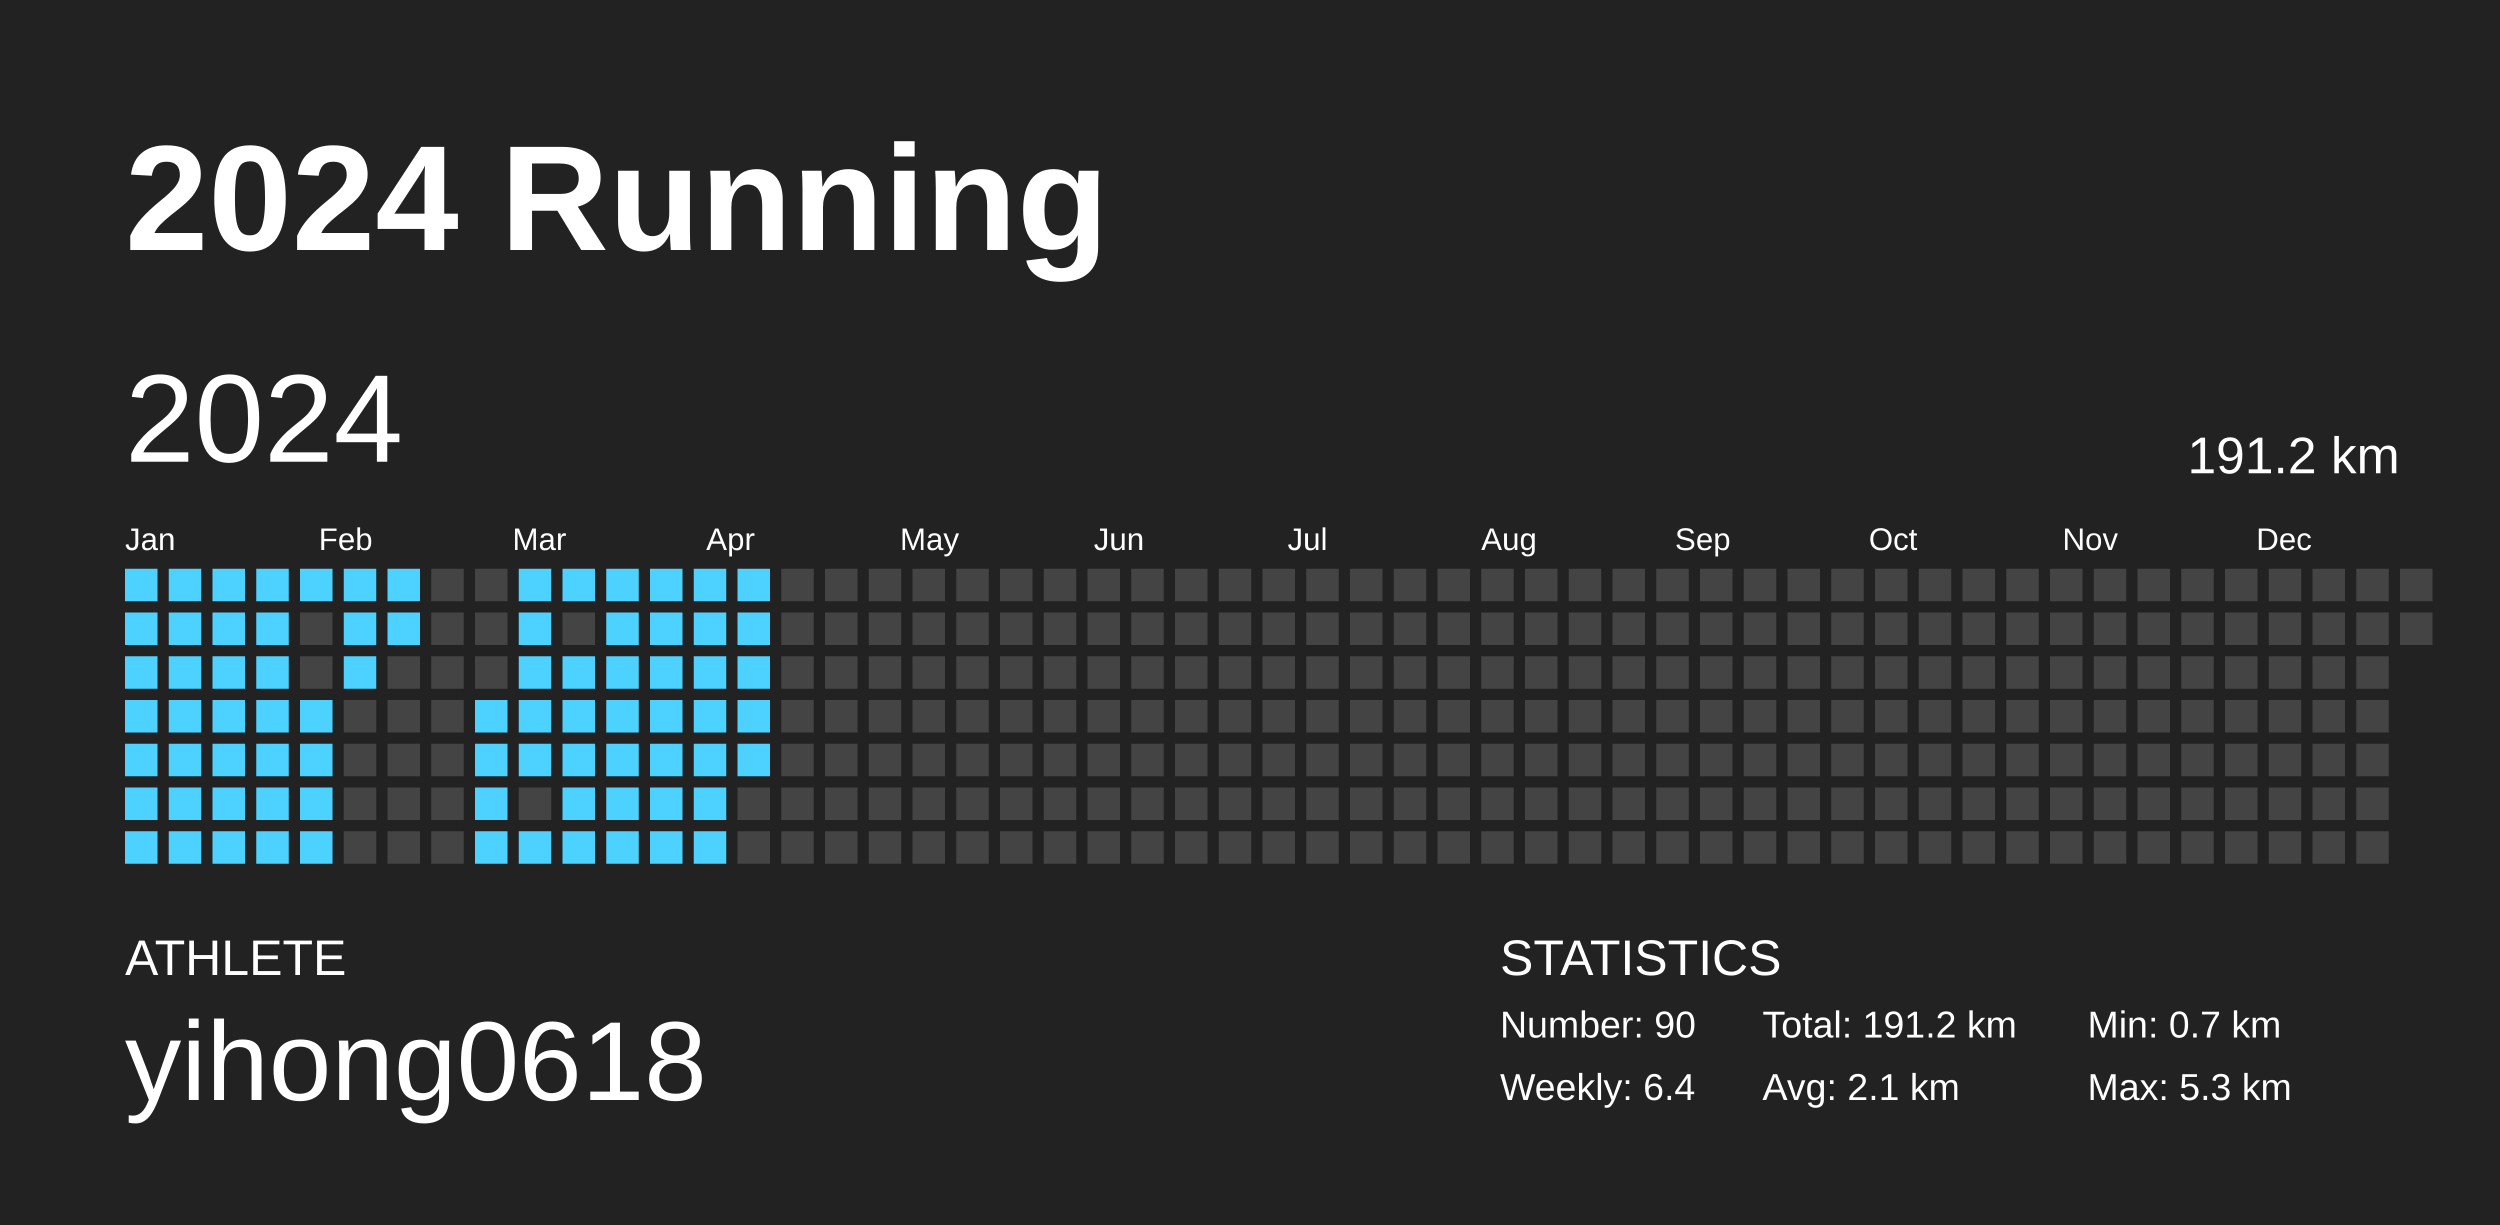
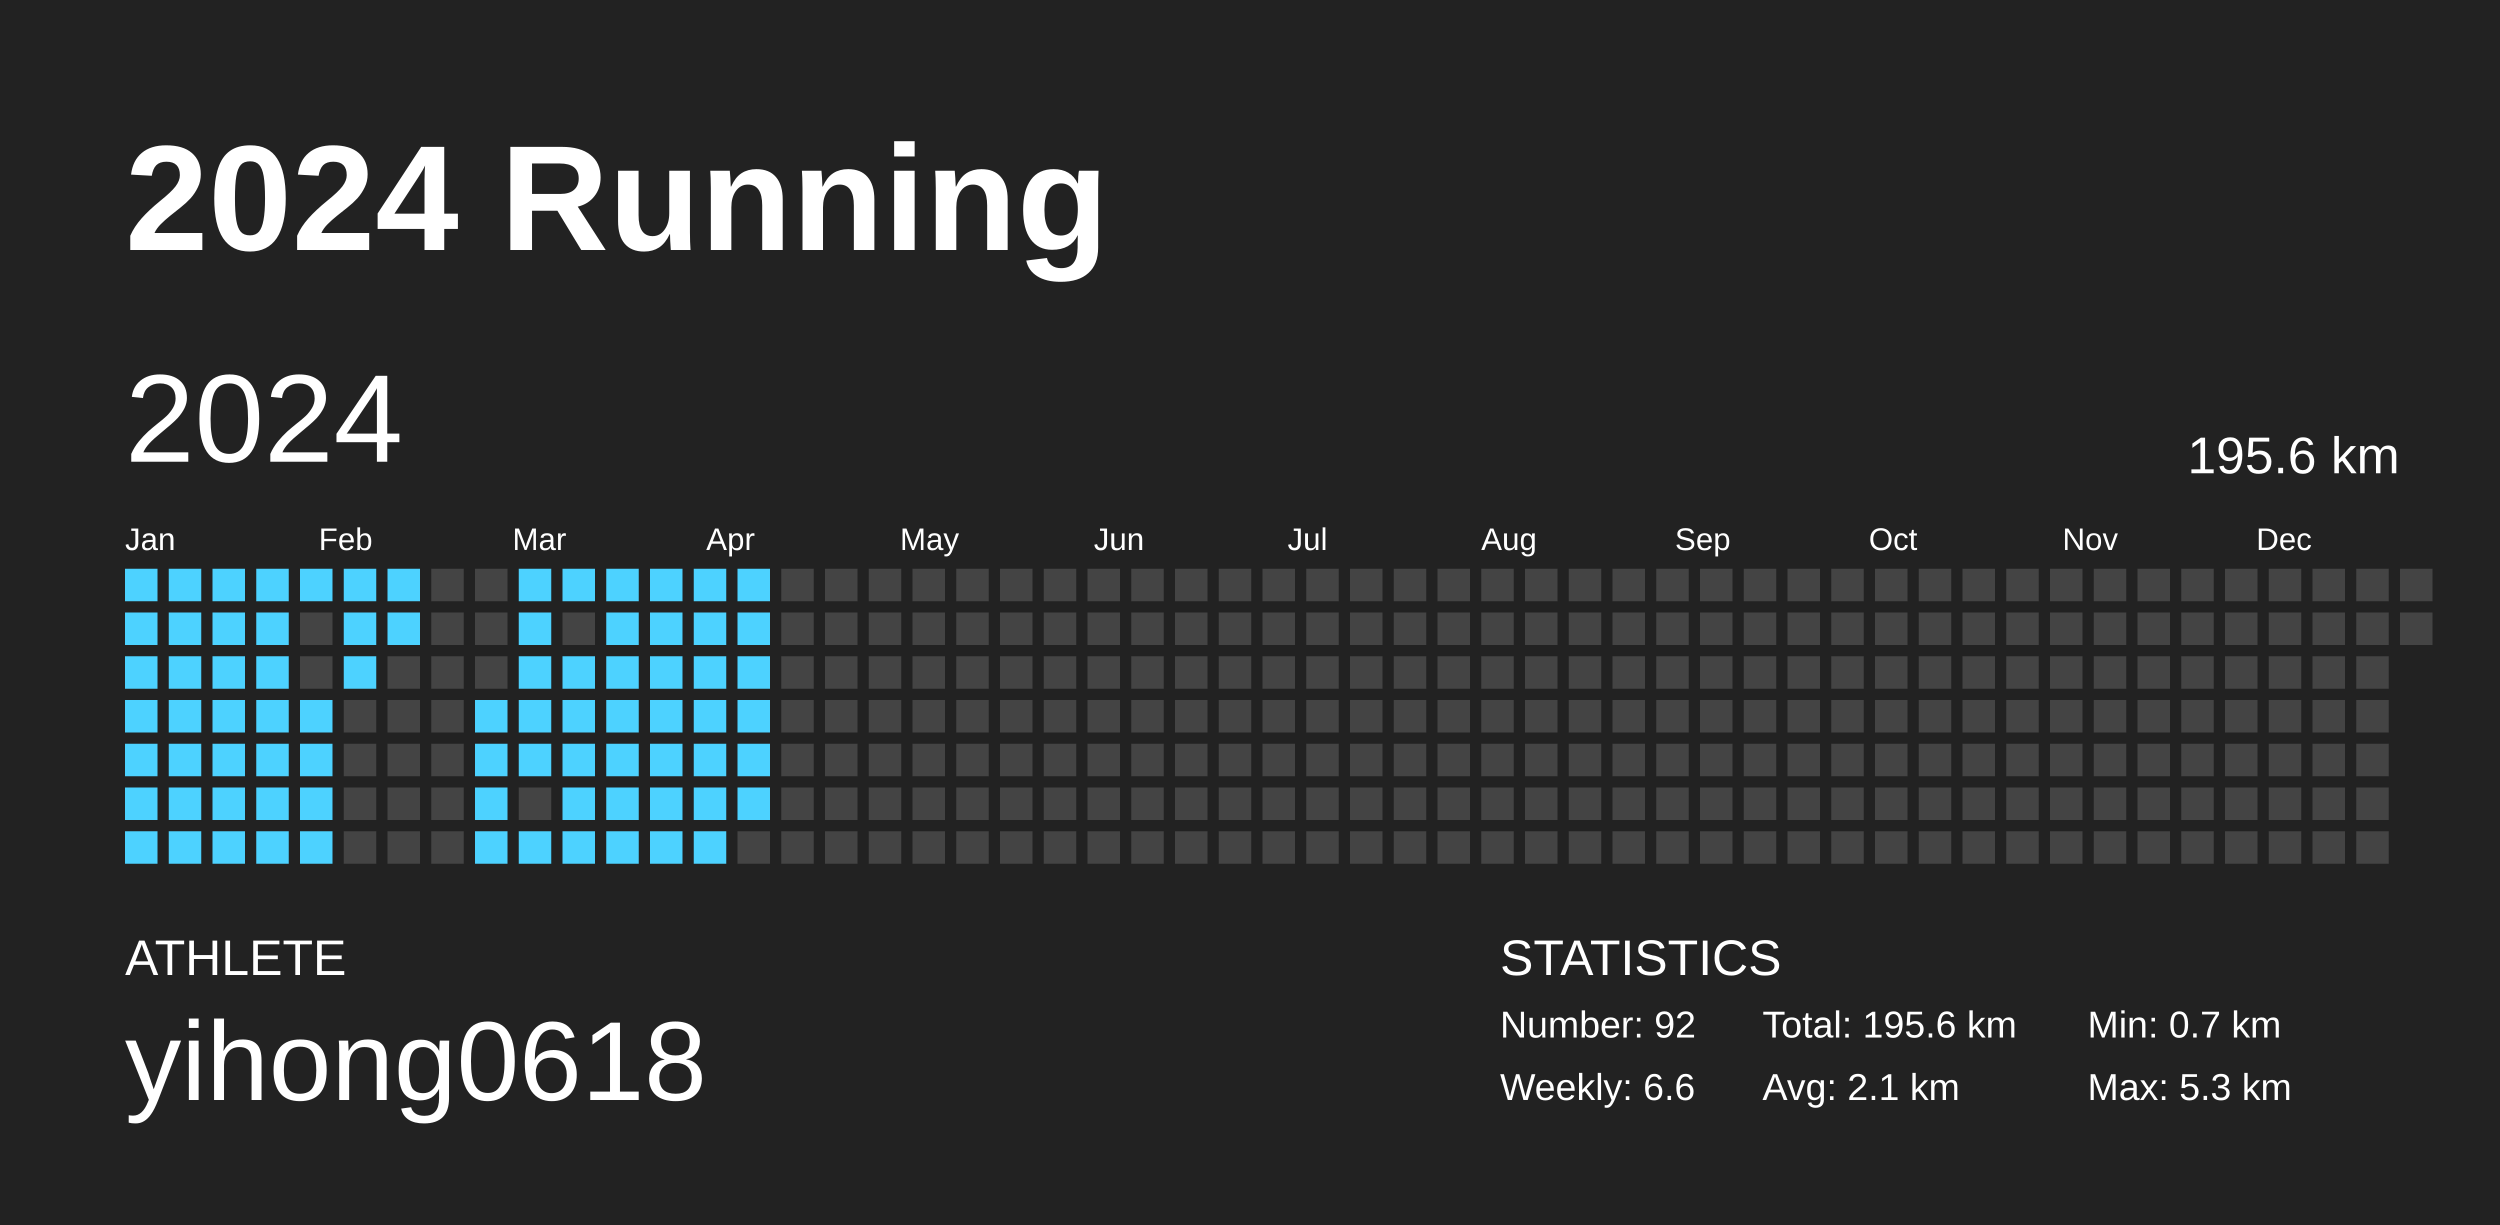
<svg xmlns="http://www.w3.org/2000/svg" baseProfile="full" height="98mm" version="1.1" viewBox="0,0,200,98" width="200mm">
  <defs />
  <rect fill="#222222" height="98" width="200" x="0" y="0" />
  <text fill="#FFFFFF" style="font-size:12px; font-family:Arial; font-weight:bold;" x="10" y="20">2024 Running</text>
  <text fill="#FFFFFF" style="font-size:4px; font-family:Arial" x="10" y="78">ATHLETE</text>
  <text fill="#FFFFFF" style="font-size:9px; font-family:Arial" x="10" y="88">yihong0618</text>
  <text fill="#FFFFFF" style="font-size:4px; font-family:Arial" x="120" y="78">STATISTICS</text>
-   <text fill="#FFFFFF" style="font-size:3px; font-family:Arial" x="120" y="83">Number: 90</text>
-   <text fill="#FFFFFF" style="font-size:3px; font-family:Arial" x="120" y="88">Weekly: 6.4</text>
-   <text fill="#FFFFFF" style="font-size:3px; font-family:Arial" x="141" y="83">Total: 191.2 km</text>
+   <text fill="#FFFFFF" style="font-size:3px; font-family:Arial" x="120" y="83">Number: 92</text>
+   <text fill="#FFFFFF" style="font-size:3px; font-family:Arial" x="120" y="88">Weekly: 6.6</text>
+   <text fill="#FFFFFF" style="font-size:3px; font-family:Arial" x="141" y="83">Total: 195.6 km</text>
  <text fill="#FFFFFF" style="font-size:3px; font-family:Arial" x="141" y="88">Avg: 2.1 km</text>
  <text fill="#FFFFFF" style="font-size:3px; font-family:Arial" x="167" y="83">Min: 0.7 km</text>
  <text fill="#FFFFFF" style="font-size:3px; font-family:Arial" x="167" y="88">Max: 5.3 km</text>
  <text dominant-baseline="hanging" fill="#FFFFFF" style="font-size:10.0px; font-family:Arial;" x="10" y="30">2024</text>
-   <text dominant-baseline="hanging" fill="#FFFFFF" style="font-size:4.125px; font-family:Arial;" x="175" y="35">191.2 km</text>
+   <text dominant-baseline="hanging" fill="#FFFFFF" style="font-size:4.125px; font-family:Arial;" x="175" y="35">195.6 km</text>
  <text fill="#FFFFFF" style="font-size:2.5px; font-family:Arial" x="10.0" y="44">Jan</text>
  <text fill="#FFFFFF" style="font-size:2.5px; font-family:Arial" x="25.5" y="44">Feb</text>
  <text fill="#FFFFFF" style="font-size:2.5px; font-family:Arial" x="41.0" y="44">Mar</text>
  <text fill="#FFFFFF" style="font-size:2.5px; font-family:Arial" x="56.5" y="44">Apr</text>
  <text fill="#FFFFFF" style="font-size:2.5px; font-family:Arial" x="72.0" y="44">May</text>
  <text fill="#FFFFFF" style="font-size:2.5px; font-family:Arial" x="87.5" y="44">Jun</text>
  <text fill="#FFFFFF" style="font-size:2.5px; font-family:Arial" x="103.0" y="44">Jul</text>
  <text fill="#FFFFFF" style="font-size:2.5px; font-family:Arial" x="118.5" y="44">Aug</text>
  <text fill="#FFFFFF" style="font-size:2.5px; font-family:Arial" x="134.0" y="44">Sep</text>
  <text fill="#FFFFFF" style="font-size:2.5px; font-family:Arial" x="149.5" y="44">Oct</text>
  <text fill="#FFFFFF" style="font-size:2.5px; font-family:Arial" x="165.0" y="44">Nov</text>
  <text fill="#FFFFFF" style="font-size:2.5px; font-family:Arial" x="180.5" y="44">Dec</text>
  <rect fill="#4dd2ff" height="2.6" width="2.6" x="10.0" y="45.5" />
  <rect fill="#4dd2ff" height="2.6" width="2.6" x="10.0" y="49.0" />
  <rect fill="#4dd2ff" height="2.6" width="2.6" x="10.0" y="52.5" />
  <rect fill="#4dd2ff" height="2.6" width="2.6" x="10.0" y="56.0" />
  <rect fill="#4dd2ff" height="2.6" width="2.6" x="10.0" y="59.5" />
  <rect fill="#4dd2ff" height="2.6" width="2.6" x="10.0" y="63.0" />
  <rect fill="#4dd2ff" height="2.6" width="2.6" x="10.0" y="66.5" />
  <rect fill="#4dd2ff" height="2.6" width="2.6" x="13.5" y="45.5" />
  <rect fill="#4dd2ff" height="2.6" width="2.6" x="13.5" y="49.0" />
  <rect fill="#4dd2ff" height="2.6" width="2.6" x="13.5" y="52.5" />
  <rect fill="#4dd2ff" height="2.6" width="2.6" x="13.5" y="56.0" />
  <rect fill="#4dd2ff" height="2.6" width="2.6" x="13.5" y="59.5" />
  <rect fill="#4dd2ff" height="2.6" width="2.6" x="13.5" y="63.0" />
  <rect fill="#4dd2ff" height="2.6" width="2.6" x="13.5" y="66.5" />
  <rect fill="#4dd2ff" height="2.6" width="2.6" x="17.0" y="45.5" />
  <rect fill="#4dd2ff" height="2.6" width="2.6" x="17.0" y="49.0" />
  <rect fill="#4dd2ff" height="2.6" width="2.6" x="17.0" y="52.5" />
  <rect fill="#4dd2ff" height="2.6" width="2.6" x="17.0" y="56.0" />
  <rect fill="#4dd2ff" height="2.6" width="2.6" x="17.0" y="59.5" />
  <rect fill="#4dd2ff" height="2.6" width="2.6" x="17.0" y="63.0" />
  <rect fill="#4dd2ff" height="2.6" width="2.6" x="17.0" y="66.5" />
  <rect fill="#4dd2ff" height="2.6" width="2.6" x="20.5" y="45.5" />
  <rect fill="#4dd2ff" height="2.6" width="2.6" x="20.5" y="49.0" />
  <rect fill="#4dd2ff" height="2.6" width="2.6" x="20.5" y="52.5" />
  <rect fill="#4dd2ff" height="2.6" width="2.6" x="20.5" y="56.0" />
  <rect fill="#4dd2ff" height="2.6" width="2.6" x="20.5" y="59.5" />
  <rect fill="#4dd2ff" height="2.6" width="2.6" x="20.5" y="63.0" />
  <rect fill="#4dd2ff" height="2.6" width="2.6" x="20.5" y="66.5" />
  <rect fill="#4dd2ff" height="2.6" width="2.6" x="24.0" y="45.5" />
  <rect fill="#444444" height="2.6" width="2.6" x="24.0" y="49.0" />
  <rect fill="#444444" height="2.6" width="2.6" x="24.0" y="52.5" />
  <rect fill="#4dd2ff" height="2.6" width="2.6" x="24.0" y="56.0" />
  <rect fill="#4dd2ff" height="2.6" width="2.6" x="24.0" y="59.5" />
  <rect fill="#4dd2ff" height="2.6" width="2.6" x="24.0" y="63.0" />
  <rect fill="#4dd2ff" height="2.6" width="2.6" x="24.0" y="66.5" />
  <rect fill="#4dd2ff" height="2.6" width="2.6" x="27.5" y="45.5" />
  <rect fill="#4dd2ff" height="2.6" width="2.6" x="27.5" y="49.0" />
  <rect fill="#4dd2ff" height="2.6" width="2.6" x="27.5" y="52.5" />
  <rect fill="#444444" height="2.6" width="2.6" x="27.5" y="56.0" />
  <rect fill="#444444" height="2.6" width="2.6" x="27.5" y="59.5" />
  <rect fill="#444444" height="2.6" width="2.6" x="27.5" y="63.0" />
  <rect fill="#444444" height="2.6" width="2.6" x="27.5" y="66.5" />
  <rect fill="#4dd2ff" height="2.6" width="2.6" x="31.0" y="45.5" />
  <rect fill="#4dd2ff" height="2.6" width="2.6" x="31.0" y="49.0" />
  <rect fill="#444444" height="2.6" width="2.6" x="31.0" y="52.5" />
  <rect fill="#444444" height="2.6" width="2.6" x="31.0" y="56.0" />
  <rect fill="#444444" height="2.6" width="2.6" x="31.0" y="59.5" />
  <rect fill="#444444" height="2.6" width="2.6" x="31.0" y="63.0" />
  <rect fill="#444444" height="2.6" width="2.6" x="31.0" y="66.5" />
  <rect fill="#444444" height="2.6" width="2.6" x="34.5" y="45.5" />
  <rect fill="#444444" height="2.6" width="2.6" x="34.5" y="49.0" />
  <rect fill="#444444" height="2.6" width="2.6" x="34.5" y="52.5" />
  <rect fill="#444444" height="2.6" width="2.6" x="34.5" y="56.0" />
  <rect fill="#444444" height="2.6" width="2.6" x="34.5" y="59.5" />
  <rect fill="#444444" height="2.6" width="2.6" x="34.5" y="63.0" />
  <rect fill="#444444" height="2.6" width="2.6" x="34.5" y="66.5" />
  <rect fill="#444444" height="2.6" width="2.6" x="38.0" y="45.5" />
  <rect fill="#444444" height="2.6" width="2.6" x="38.0" y="49.0" />
  <rect fill="#444444" height="2.6" width="2.6" x="38.0" y="52.5" />
  <rect fill="#4dd2ff" height="2.6" width="2.6" x="38.0" y="56.0" />
  <rect fill="#4dd2ff" height="2.6" width="2.6" x="38.0" y="59.5" />
  <rect fill="#4dd2ff" height="2.6" width="2.6" x="38.0" y="63.0" />
  <rect fill="#4dd2ff" height="2.6" width="2.6" x="38.0" y="66.5" />
  <rect fill="#4dd2ff" height="2.6" width="2.6" x="41.5" y="45.5" />
  <rect fill="#4dd2ff" height="2.6" width="2.6" x="41.5" y="49.0" />
  <rect fill="#4dd2ff" height="2.6" width="2.6" x="41.5" y="52.5" />
  <rect fill="#4dd2ff" height="2.6" width="2.6" x="41.5" y="56.0" />
  <rect fill="#4dd2ff" height="2.6" width="2.6" x="41.5" y="59.5" />
  <rect fill="#444444" height="2.6" width="2.6" x="41.5" y="63.0" />
  <rect fill="#4dd2ff" height="2.6" width="2.6" x="41.5" y="66.5" />
  <rect fill="#4dd2ff" height="2.6" width="2.6" x="45.0" y="45.5" />
  <rect fill="#444444" height="2.6" width="2.6" x="45.0" y="49.0" />
  <rect fill="#4dd2ff" height="2.6" width="2.6" x="45.0" y="52.5" />
  <rect fill="#4dd2ff" height="2.6" width="2.6" x="45.0" y="56.0" />
  <rect fill="#4dd2ff" height="2.6" width="2.6" x="45.0" y="59.5" />
  <rect fill="#4dd2ff" height="2.6" width="2.6" x="45.0" y="63.0" />
  <rect fill="#4dd2ff" height="2.6" width="2.6" x="45.0" y="66.5" />
  <rect fill="#4dd2ff" height="2.6" width="2.6" x="48.5" y="45.5" />
  <rect fill="#4dd2ff" height="2.6" width="2.6" x="48.5" y="49.0" />
  <rect fill="#4dd2ff" height="2.6" width="2.6" x="48.5" y="52.5" />
  <rect fill="#4dd2ff" height="2.6" width="2.6" x="48.5" y="56.0" />
  <rect fill="#4dd2ff" height="2.6" width="2.6" x="48.5" y="59.5" />
  <rect fill="#4dd2ff" height="2.6" width="2.6" x="48.5" y="63.0" />
  <rect fill="#4dd2ff" height="2.6" width="2.6" x="48.5" y="66.5" />
  <rect fill="#4dd2ff" height="2.6" width="2.6" x="52.0" y="45.5" />
  <rect fill="#4dd2ff" height="2.6" width="2.6" x="52.0" y="49.0" />
  <rect fill="#4dd2ff" height="2.6" width="2.6" x="52.0" y="52.5" />
  <rect fill="#4dd2ff" height="2.6" width="2.6" x="52.0" y="56.0" />
  <rect fill="#4dd2ff" height="2.6" width="2.6" x="52.0" y="59.5" />
  <rect fill="#4dd2ff" height="2.6" width="2.6" x="52.0" y="63.0" />
  <rect fill="#4dd2ff" height="2.6" width="2.6" x="52.0" y="66.5" />
  <rect fill="#4dd2ff" height="2.6" width="2.6" x="55.5" y="45.5" />
  <rect fill="#4dd2ff" height="2.6" width="2.6" x="55.5" y="49.0" />
  <rect fill="#4dd2ff" height="2.6" width="2.6" x="55.5" y="52.5" />
  <rect fill="#4dd2ff" height="2.6" width="2.6" x="55.5" y="56.0" />
  <rect fill="#4dd2ff" height="2.6" width="2.6" x="55.5" y="59.5" />
  <rect fill="#4dd2ff" height="2.6" width="2.6" x="55.5" y="63.0" />
  <rect fill="#4dd2ff" height="2.6" width="2.6" x="55.5" y="66.5" />
  <rect fill="#4dd2ff" height="2.6" width="2.6" x="59.0" y="45.5" />
  <rect fill="#4dd2ff" height="2.6" width="2.6" x="59.0" y="49.0" />
  <rect fill="#4dd2ff" height="2.6" width="2.6" x="59.0" y="52.5" />
  <rect fill="#4dd2ff" height="2.6" width="2.6" x="59.0" y="56.0" />
  <rect fill="#4dd2ff" height="2.6" width="2.6" x="59.0" y="59.5" />
-   <rect fill="#444444" height="2.6" width="2.6" x="59.0" y="63.0" />
+   <rect fill="#4dd2ff" height="2.6" width="2.6" x="59.0" y="63.0" />
  <rect fill="#444444" height="2.6" width="2.6" x="59.0" y="66.5" />
  <rect fill="#444444" height="2.6" width="2.6" x="62.5" y="45.5" />
  <rect fill="#444444" height="2.6" width="2.6" x="62.5" y="49.0" />
  <rect fill="#444444" height="2.6" width="2.6" x="62.5" y="52.5" />
  <rect fill="#444444" height="2.6" width="2.6" x="62.5" y="56.0" />
  <rect fill="#444444" height="2.6" width="2.6" x="62.5" y="59.5" />
  <rect fill="#444444" height="2.6" width="2.6" x="62.5" y="63.0" />
  <rect fill="#444444" height="2.6" width="2.6" x="62.5" y="66.5" />
  <rect fill="#444444" height="2.6" width="2.6" x="66.0" y="45.5" />
  <rect fill="#444444" height="2.6" width="2.6" x="66.0" y="49.0" />
  <rect fill="#444444" height="2.6" width="2.6" x="66.0" y="52.5" />
  <rect fill="#444444" height="2.6" width="2.6" x="66.0" y="56.0" />
  <rect fill="#444444" height="2.6" width="2.6" x="66.0" y="59.5" />
  <rect fill="#444444" height="2.6" width="2.6" x="66.0" y="63.0" />
  <rect fill="#444444" height="2.6" width="2.6" x="66.0" y="66.5" />
  <rect fill="#444444" height="2.6" width="2.6" x="69.5" y="45.5" />
  <rect fill="#444444" height="2.6" width="2.6" x="69.5" y="49.0" />
  <rect fill="#444444" height="2.6" width="2.6" x="69.5" y="52.5" />
  <rect fill="#444444" height="2.6" width="2.6" x="69.5" y="56.0" />
  <rect fill="#444444" height="2.6" width="2.6" x="69.5" y="59.5" />
  <rect fill="#444444" height="2.6" width="2.6" x="69.5" y="63.0" />
  <rect fill="#444444" height="2.6" width="2.6" x="69.5" y="66.5" />
  <rect fill="#444444" height="2.6" width="2.6" x="73.0" y="45.5" />
  <rect fill="#444444" height="2.6" width="2.6" x="73.0" y="49.0" />
  <rect fill="#444444" height="2.6" width="2.6" x="73.0" y="52.5" />
  <rect fill="#444444" height="2.6" width="2.6" x="73.0" y="56.0" />
  <rect fill="#444444" height="2.6" width="2.6" x="73.0" y="59.5" />
  <rect fill="#444444" height="2.6" width="2.6" x="73.0" y="63.0" />
  <rect fill="#444444" height="2.6" width="2.6" x="73.0" y="66.5" />
  <rect fill="#444444" height="2.6" width="2.6" x="76.5" y="45.5" />
  <rect fill="#444444" height="2.6" width="2.6" x="76.5" y="49.0" />
  <rect fill="#444444" height="2.6" width="2.6" x="76.5" y="52.5" />
  <rect fill="#444444" height="2.6" width="2.6" x="76.5" y="56.0" />
  <rect fill="#444444" height="2.6" width="2.6" x="76.5" y="59.5" />
  <rect fill="#444444" height="2.6" width="2.6" x="76.5" y="63.0" />
  <rect fill="#444444" height="2.6" width="2.6" x="76.5" y="66.5" />
  <rect fill="#444444" height="2.6" width="2.6" x="80.0" y="45.5" />
  <rect fill="#444444" height="2.6" width="2.6" x="80.0" y="49.0" />
  <rect fill="#444444" height="2.6" width="2.6" x="80.0" y="52.5" />
  <rect fill="#444444" height="2.6" width="2.6" x="80.0" y="56.0" />
  <rect fill="#444444" height="2.6" width="2.6" x="80.0" y="59.5" />
  <rect fill="#444444" height="2.6" width="2.6" x="80.0" y="63.0" />
  <rect fill="#444444" height="2.6" width="2.6" x="80.0" y="66.5" />
  <rect fill="#444444" height="2.6" width="2.6" x="83.5" y="45.5" />
  <rect fill="#444444" height="2.6" width="2.6" x="83.5" y="49.0" />
  <rect fill="#444444" height="2.6" width="2.6" x="83.5" y="52.5" />
  <rect fill="#444444" height="2.6" width="2.6" x="83.5" y="56.0" />
  <rect fill="#444444" height="2.6" width="2.6" x="83.5" y="59.5" />
  <rect fill="#444444" height="2.6" width="2.6" x="83.5" y="63.0" />
  <rect fill="#444444" height="2.6" width="2.6" x="83.5" y="66.5" />
  <rect fill="#444444" height="2.6" width="2.6" x="87.0" y="45.5" />
  <rect fill="#444444" height="2.6" width="2.6" x="87.0" y="49.0" />
  <rect fill="#444444" height="2.6" width="2.6" x="87.0" y="52.5" />
  <rect fill="#444444" height="2.6" width="2.6" x="87.0" y="56.0" />
  <rect fill="#444444" height="2.6" width="2.6" x="87.0" y="59.5" />
  <rect fill="#444444" height="2.6" width="2.6" x="87.0" y="63.0" />
  <rect fill="#444444" height="2.6" width="2.6" x="87.0" y="66.5" />
  <rect fill="#444444" height="2.6" width="2.6" x="90.5" y="45.5" />
  <rect fill="#444444" height="2.6" width="2.6" x="90.5" y="49.0" />
  <rect fill="#444444" height="2.6" width="2.6" x="90.5" y="52.5" />
  <rect fill="#444444" height="2.6" width="2.6" x="90.5" y="56.0" />
  <rect fill="#444444" height="2.6" width="2.6" x="90.5" y="59.5" />
  <rect fill="#444444" height="2.6" width="2.6" x="90.5" y="63.0" />
  <rect fill="#444444" height="2.6" width="2.6" x="90.5" y="66.5" />
  <rect fill="#444444" height="2.6" width="2.6" x="94.0" y="45.5" />
  <rect fill="#444444" height="2.6" width="2.6" x="94.0" y="49.0" />
  <rect fill="#444444" height="2.6" width="2.6" x="94.0" y="52.5" />
  <rect fill="#444444" height="2.6" width="2.6" x="94.0" y="56.0" />
  <rect fill="#444444" height="2.6" width="2.6" x="94.0" y="59.5" />
  <rect fill="#444444" height="2.6" width="2.6" x="94.0" y="63.0" />
  <rect fill="#444444" height="2.6" width="2.6" x="94.0" y="66.5" />
  <rect fill="#444444" height="2.6" width="2.6" x="97.5" y="45.5" />
  <rect fill="#444444" height="2.6" width="2.6" x="97.5" y="49.0" />
  <rect fill="#444444" height="2.6" width="2.6" x="97.5" y="52.5" />
  <rect fill="#444444" height="2.6" width="2.6" x="97.5" y="56.0" />
  <rect fill="#444444" height="2.6" width="2.6" x="97.5" y="59.5" />
  <rect fill="#444444" height="2.6" width="2.6" x="97.5" y="63.0" />
  <rect fill="#444444" height="2.6" width="2.6" x="97.5" y="66.5" />
  <rect fill="#444444" height="2.6" width="2.6" x="101.0" y="45.5" />
  <rect fill="#444444" height="2.6" width="2.6" x="101.0" y="49.0" />
  <rect fill="#444444" height="2.6" width="2.6" x="101.0" y="52.5" />
  <rect fill="#444444" height="2.6" width="2.6" x="101.0" y="56.0" />
  <rect fill="#444444" height="2.6" width="2.6" x="101.0" y="59.5" />
  <rect fill="#444444" height="2.6" width="2.6" x="101.0" y="63.0" />
  <rect fill="#444444" height="2.6" width="2.6" x="101.0" y="66.5" />
  <rect fill="#444444" height="2.6" width="2.6" x="104.5" y="45.5" />
  <rect fill="#444444" height="2.6" width="2.6" x="104.5" y="49.0" />
  <rect fill="#444444" height="2.6" width="2.6" x="104.5" y="52.5" />
  <rect fill="#444444" height="2.6" width="2.6" x="104.5" y="56.0" />
  <rect fill="#444444" height="2.6" width="2.6" x="104.5" y="59.5" />
  <rect fill="#444444" height="2.6" width="2.6" x="104.5" y="63.0" />
  <rect fill="#444444" height="2.6" width="2.6" x="104.5" y="66.5" />
  <rect fill="#444444" height="2.6" width="2.6" x="108.0" y="45.5" />
  <rect fill="#444444" height="2.6" width="2.6" x="108.0" y="49.0" />
  <rect fill="#444444" height="2.6" width="2.6" x="108.0" y="52.5" />
  <rect fill="#444444" height="2.6" width="2.6" x="108.0" y="56.0" />
  <rect fill="#444444" height="2.6" width="2.6" x="108.0" y="59.5" />
  <rect fill="#444444" height="2.6" width="2.6" x="108.0" y="63.0" />
  <rect fill="#444444" height="2.6" width="2.6" x="108.0" y="66.5" />
  <rect fill="#444444" height="2.6" width="2.6" x="111.5" y="45.5" />
  <rect fill="#444444" height="2.6" width="2.6" x="111.5" y="49.0" />
  <rect fill="#444444" height="2.6" width="2.6" x="111.5" y="52.5" />
  <rect fill="#444444" height="2.6" width="2.6" x="111.5" y="56.0" />
  <rect fill="#444444" height="2.6" width="2.6" x="111.5" y="59.5" />
  <rect fill="#444444" height="2.6" width="2.6" x="111.5" y="63.0" />
  <rect fill="#444444" height="2.6" width="2.6" x="111.5" y="66.5" />
  <rect fill="#444444" height="2.6" width="2.6" x="115.0" y="45.5" />
  <rect fill="#444444" height="2.6" width="2.6" x="115.0" y="49.0" />
  <rect fill="#444444" height="2.6" width="2.6" x="115.0" y="52.5" />
  <rect fill="#444444" height="2.6" width="2.6" x="115.0" y="56.0" />
  <rect fill="#444444" height="2.6" width="2.6" x="115.0" y="59.5" />
  <rect fill="#444444" height="2.6" width="2.6" x="115.0" y="63.0" />
  <rect fill="#444444" height="2.6" width="2.6" x="115.0" y="66.5" />
  <rect fill="#444444" height="2.6" width="2.6" x="118.5" y="45.5" />
  <rect fill="#444444" height="2.6" width="2.6" x="118.5" y="49.0" />
  <rect fill="#444444" height="2.6" width="2.6" x="118.5" y="52.5" />
  <rect fill="#444444" height="2.6" width="2.6" x="118.5" y="56.0" />
  <rect fill="#444444" height="2.6" width="2.6" x="118.5" y="59.5" />
  <rect fill="#444444" height="2.6" width="2.6" x="118.5" y="63.0" />
  <rect fill="#444444" height="2.6" width="2.6" x="118.5" y="66.5" />
  <rect fill="#444444" height="2.6" width="2.6" x="122.0" y="45.5" />
  <rect fill="#444444" height="2.6" width="2.6" x="122.0" y="49.0" />
  <rect fill="#444444" height="2.6" width="2.6" x="122.0" y="52.5" />
  <rect fill="#444444" height="2.6" width="2.6" x="122.0" y="56.0" />
  <rect fill="#444444" height="2.6" width="2.6" x="122.0" y="59.5" />
  <rect fill="#444444" height="2.6" width="2.6" x="122.0" y="63.0" />
  <rect fill="#444444" height="2.6" width="2.6" x="122.0" y="66.5" />
  <rect fill="#444444" height="2.6" width="2.6" x="125.5" y="45.5" />
  <rect fill="#444444" height="2.6" width="2.6" x="125.5" y="49.0" />
  <rect fill="#444444" height="2.6" width="2.6" x="125.5" y="52.5" />
  <rect fill="#444444" height="2.6" width="2.6" x="125.5" y="56.0" />
  <rect fill="#444444" height="2.6" width="2.6" x="125.5" y="59.5" />
  <rect fill="#444444" height="2.6" width="2.6" x="125.5" y="63.0" />
  <rect fill="#444444" height="2.6" width="2.6" x="125.5" y="66.5" />
  <rect fill="#444444" height="2.6" width="2.6" x="129.0" y="45.5" />
  <rect fill="#444444" height="2.6" width="2.6" x="129.0" y="49.0" />
  <rect fill="#444444" height="2.6" width="2.6" x="129.0" y="52.5" />
  <rect fill="#444444" height="2.6" width="2.6" x="129.0" y="56.0" />
  <rect fill="#444444" height="2.6" width="2.6" x="129.0" y="59.5" />
  <rect fill="#444444" height="2.6" width="2.6" x="129.0" y="63.0" />
  <rect fill="#444444" height="2.6" width="2.6" x="129.0" y="66.5" />
  <rect fill="#444444" height="2.6" width="2.6" x="132.5" y="45.5" />
  <rect fill="#444444" height="2.6" width="2.6" x="132.5" y="49.0" />
  <rect fill="#444444" height="2.6" width="2.6" x="132.5" y="52.5" />
  <rect fill="#444444" height="2.6" width="2.6" x="132.5" y="56.0" />
  <rect fill="#444444" height="2.6" width="2.6" x="132.5" y="59.5" />
  <rect fill="#444444" height="2.6" width="2.6" x="132.5" y="63.0" />
  <rect fill="#444444" height="2.6" width="2.6" x="132.5" y="66.5" />
  <rect fill="#444444" height="2.6" width="2.6" x="136.0" y="45.5" />
  <rect fill="#444444" height="2.6" width="2.6" x="136.0" y="49.0" />
  <rect fill="#444444" height="2.6" width="2.6" x="136.0" y="52.5" />
  <rect fill="#444444" height="2.6" width="2.6" x="136.0" y="56.0" />
  <rect fill="#444444" height="2.6" width="2.6" x="136.0" y="59.5" />
  <rect fill="#444444" height="2.6" width="2.6" x="136.0" y="63.0" />
  <rect fill="#444444" height="2.6" width="2.6" x="136.0" y="66.5" />
  <rect fill="#444444" height="2.6" width="2.6" x="139.5" y="45.5" />
  <rect fill="#444444" height="2.6" width="2.6" x="139.5" y="49.0" />
  <rect fill="#444444" height="2.6" width="2.6" x="139.5" y="52.5" />
  <rect fill="#444444" height="2.6" width="2.6" x="139.5" y="56.0" />
  <rect fill="#444444" height="2.6" width="2.6" x="139.5" y="59.5" />
  <rect fill="#444444" height="2.6" width="2.6" x="139.5" y="63.0" />
  <rect fill="#444444" height="2.6" width="2.6" x="139.5" y="66.5" />
  <rect fill="#444444" height="2.6" width="2.6" x="143.0" y="45.5" />
  <rect fill="#444444" height="2.6" width="2.6" x="143.0" y="49.0" />
  <rect fill="#444444" height="2.6" width="2.6" x="143.0" y="52.5" />
  <rect fill="#444444" height="2.6" width="2.6" x="143.0" y="56.0" />
  <rect fill="#444444" height="2.6" width="2.6" x="143.0" y="59.5" />
  <rect fill="#444444" height="2.6" width="2.6" x="143.0" y="63.0" />
  <rect fill="#444444" height="2.6" width="2.6" x="143.0" y="66.5" />
  <rect fill="#444444" height="2.6" width="2.6" x="146.5" y="45.5" />
  <rect fill="#444444" height="2.6" width="2.6" x="146.5" y="49.0" />
  <rect fill="#444444" height="2.6" width="2.6" x="146.5" y="52.5" />
  <rect fill="#444444" height="2.6" width="2.6" x="146.5" y="56.0" />
  <rect fill="#444444" height="2.6" width="2.6" x="146.5" y="59.5" />
  <rect fill="#444444" height="2.6" width="2.6" x="146.5" y="63.0" />
  <rect fill="#444444" height="2.6" width="2.6" x="146.5" y="66.5" />
  <rect fill="#444444" height="2.6" width="2.6" x="150.0" y="45.5" />
  <rect fill="#444444" height="2.6" width="2.6" x="150.0" y="49.0" />
  <rect fill="#444444" height="2.6" width="2.6" x="150.0" y="52.5" />
  <rect fill="#444444" height="2.6" width="2.6" x="150.0" y="56.0" />
  <rect fill="#444444" height="2.6" width="2.6" x="150.0" y="59.5" />
  <rect fill="#444444" height="2.6" width="2.6" x="150.0" y="63.0" />
  <rect fill="#444444" height="2.6" width="2.6" x="150.0" y="66.5" />
  <rect fill="#444444" height="2.6" width="2.6" x="153.5" y="45.5" />
  <rect fill="#444444" height="2.6" width="2.6" x="153.5" y="49.0" />
  <rect fill="#444444" height="2.6" width="2.6" x="153.5" y="52.5" />
  <rect fill="#444444" height="2.6" width="2.6" x="153.5" y="56.0" />
  <rect fill="#444444" height="2.6" width="2.6" x="153.5" y="59.5" />
  <rect fill="#444444" height="2.6" width="2.6" x="153.5" y="63.0" />
  <rect fill="#444444" height="2.6" width="2.6" x="153.5" y="66.5" />
  <rect fill="#444444" height="2.6" width="2.6" x="157.0" y="45.5" />
  <rect fill="#444444" height="2.6" width="2.6" x="157.0" y="49.0" />
  <rect fill="#444444" height="2.6" width="2.6" x="157.0" y="52.5" />
  <rect fill="#444444" height="2.6" width="2.6" x="157.0" y="56.0" />
  <rect fill="#444444" height="2.6" width="2.6" x="157.0" y="59.5" />
  <rect fill="#444444" height="2.6" width="2.6" x="157.0" y="63.0" />
  <rect fill="#444444" height="2.6" width="2.6" x="157.0" y="66.5" />
  <rect fill="#444444" height="2.6" width="2.6" x="160.5" y="45.5" />
  <rect fill="#444444" height="2.6" width="2.6" x="160.5" y="49.0" />
  <rect fill="#444444" height="2.6" width="2.6" x="160.5" y="52.5" />
  <rect fill="#444444" height="2.6" width="2.6" x="160.5" y="56.0" />
  <rect fill="#444444" height="2.6" width="2.6" x="160.5" y="59.5" />
  <rect fill="#444444" height="2.6" width="2.6" x="160.5" y="63.0" />
  <rect fill="#444444" height="2.6" width="2.6" x="160.5" y="66.5" />
  <rect fill="#444444" height="2.6" width="2.6" x="164.0" y="45.5" />
  <rect fill="#444444" height="2.6" width="2.6" x="164.0" y="49.0" />
  <rect fill="#444444" height="2.6" width="2.6" x="164.0" y="52.5" />
  <rect fill="#444444" height="2.6" width="2.6" x="164.0" y="56.0" />
  <rect fill="#444444" height="2.6" width="2.6" x="164.0" y="59.5" />
  <rect fill="#444444" height="2.6" width="2.6" x="164.0" y="63.0" />
  <rect fill="#444444" height="2.6" width="2.6" x="164.0" y="66.5" />
  <rect fill="#444444" height="2.6" width="2.6" x="167.5" y="45.5" />
  <rect fill="#444444" height="2.6" width="2.6" x="167.5" y="49.0" />
  <rect fill="#444444" height="2.6" width="2.6" x="167.5" y="52.5" />
  <rect fill="#444444" height="2.6" width="2.6" x="167.5" y="56.0" />
  <rect fill="#444444" height="2.6" width="2.6" x="167.5" y="59.5" />
  <rect fill="#444444" height="2.6" width="2.6" x="167.5" y="63.0" />
  <rect fill="#444444" height="2.6" width="2.6" x="167.5" y="66.5" />
  <rect fill="#444444" height="2.6" width="2.6" x="171.0" y="45.5" />
  <rect fill="#444444" height="2.6" width="2.6" x="171.0" y="49.0" />
  <rect fill="#444444" height="2.6" width="2.6" x="171.0" y="52.5" />
  <rect fill="#444444" height="2.6" width="2.6" x="171.0" y="56.0" />
  <rect fill="#444444" height="2.6" width="2.6" x="171.0" y="59.5" />
  <rect fill="#444444" height="2.6" width="2.6" x="171.0" y="63.0" />
  <rect fill="#444444" height="2.6" width="2.6" x="171.0" y="66.5" />
  <rect fill="#444444" height="2.6" width="2.6" x="174.5" y="45.5" />
  <rect fill="#444444" height="2.6" width="2.6" x="174.5" y="49.0" />
  <rect fill="#444444" height="2.6" width="2.6" x="174.5" y="52.5" />
  <rect fill="#444444" height="2.6" width="2.6" x="174.5" y="56.0" />
  <rect fill="#444444" height="2.6" width="2.6" x="174.5" y="59.5" />
  <rect fill="#444444" height="2.6" width="2.6" x="174.5" y="63.0" />
  <rect fill="#444444" height="2.6" width="2.6" x="174.5" y="66.5" />
  <rect fill="#444444" height="2.6" width="2.6" x="178.0" y="45.5" />
  <rect fill="#444444" height="2.6" width="2.6" x="178.0" y="49.0" />
  <rect fill="#444444" height="2.6" width="2.6" x="178.0" y="52.5" />
  <rect fill="#444444" height="2.6" width="2.6" x="178.0" y="56.0" />
  <rect fill="#444444" height="2.6" width="2.6" x="178.0" y="59.5" />
  <rect fill="#444444" height="2.6" width="2.6" x="178.0" y="63.0" />
  <rect fill="#444444" height="2.6" width="2.6" x="178.0" y="66.5" />
  <rect fill="#444444" height="2.6" width="2.6" x="181.5" y="45.5" />
  <rect fill="#444444" height="2.6" width="2.6" x="181.5" y="49.0" />
  <rect fill="#444444" height="2.6" width="2.6" x="181.5" y="52.5" />
  <rect fill="#444444" height="2.6" width="2.6" x="181.5" y="56.0" />
  <rect fill="#444444" height="2.6" width="2.6" x="181.5" y="59.5" />
  <rect fill="#444444" height="2.6" width="2.6" x="181.5" y="63.0" />
  <rect fill="#444444" height="2.6" width="2.6" x="181.5" y="66.5" />
  <rect fill="#444444" height="2.6" width="2.6" x="185.0" y="45.5" />
  <rect fill="#444444" height="2.6" width="2.6" x="185.0" y="49.0" />
  <rect fill="#444444" height="2.6" width="2.6" x="185.0" y="52.5" />
  <rect fill="#444444" height="2.6" width="2.6" x="185.0" y="56.0" />
  <rect fill="#444444" height="2.6" width="2.6" x="185.0" y="59.5" />
  <rect fill="#444444" height="2.6" width="2.6" x="185.0" y="63.0" />
  <rect fill="#444444" height="2.6" width="2.6" x="185.0" y="66.5" />
  <rect fill="#444444" height="2.6" width="2.6" x="188.5" y="45.5" />
  <rect fill="#444444" height="2.6" width="2.6" x="188.5" y="49.0" />
  <rect fill="#444444" height="2.6" width="2.6" x="188.5" y="52.5" />
  <rect fill="#444444" height="2.6" width="2.6" x="188.5" y="56.0" />
  <rect fill="#444444" height="2.6" width="2.6" x="188.5" y="59.5" />
  <rect fill="#444444" height="2.6" width="2.6" x="188.5" y="63.0" />
  <rect fill="#444444" height="2.6" width="2.6" x="188.5" y="66.5" />
  <rect fill="#444444" height="2.6" width="2.6" x="192.0" y="45.5" />
  <rect fill="#444444" height="2.6" width="2.6" x="192.0" y="49.0" />
</svg>
